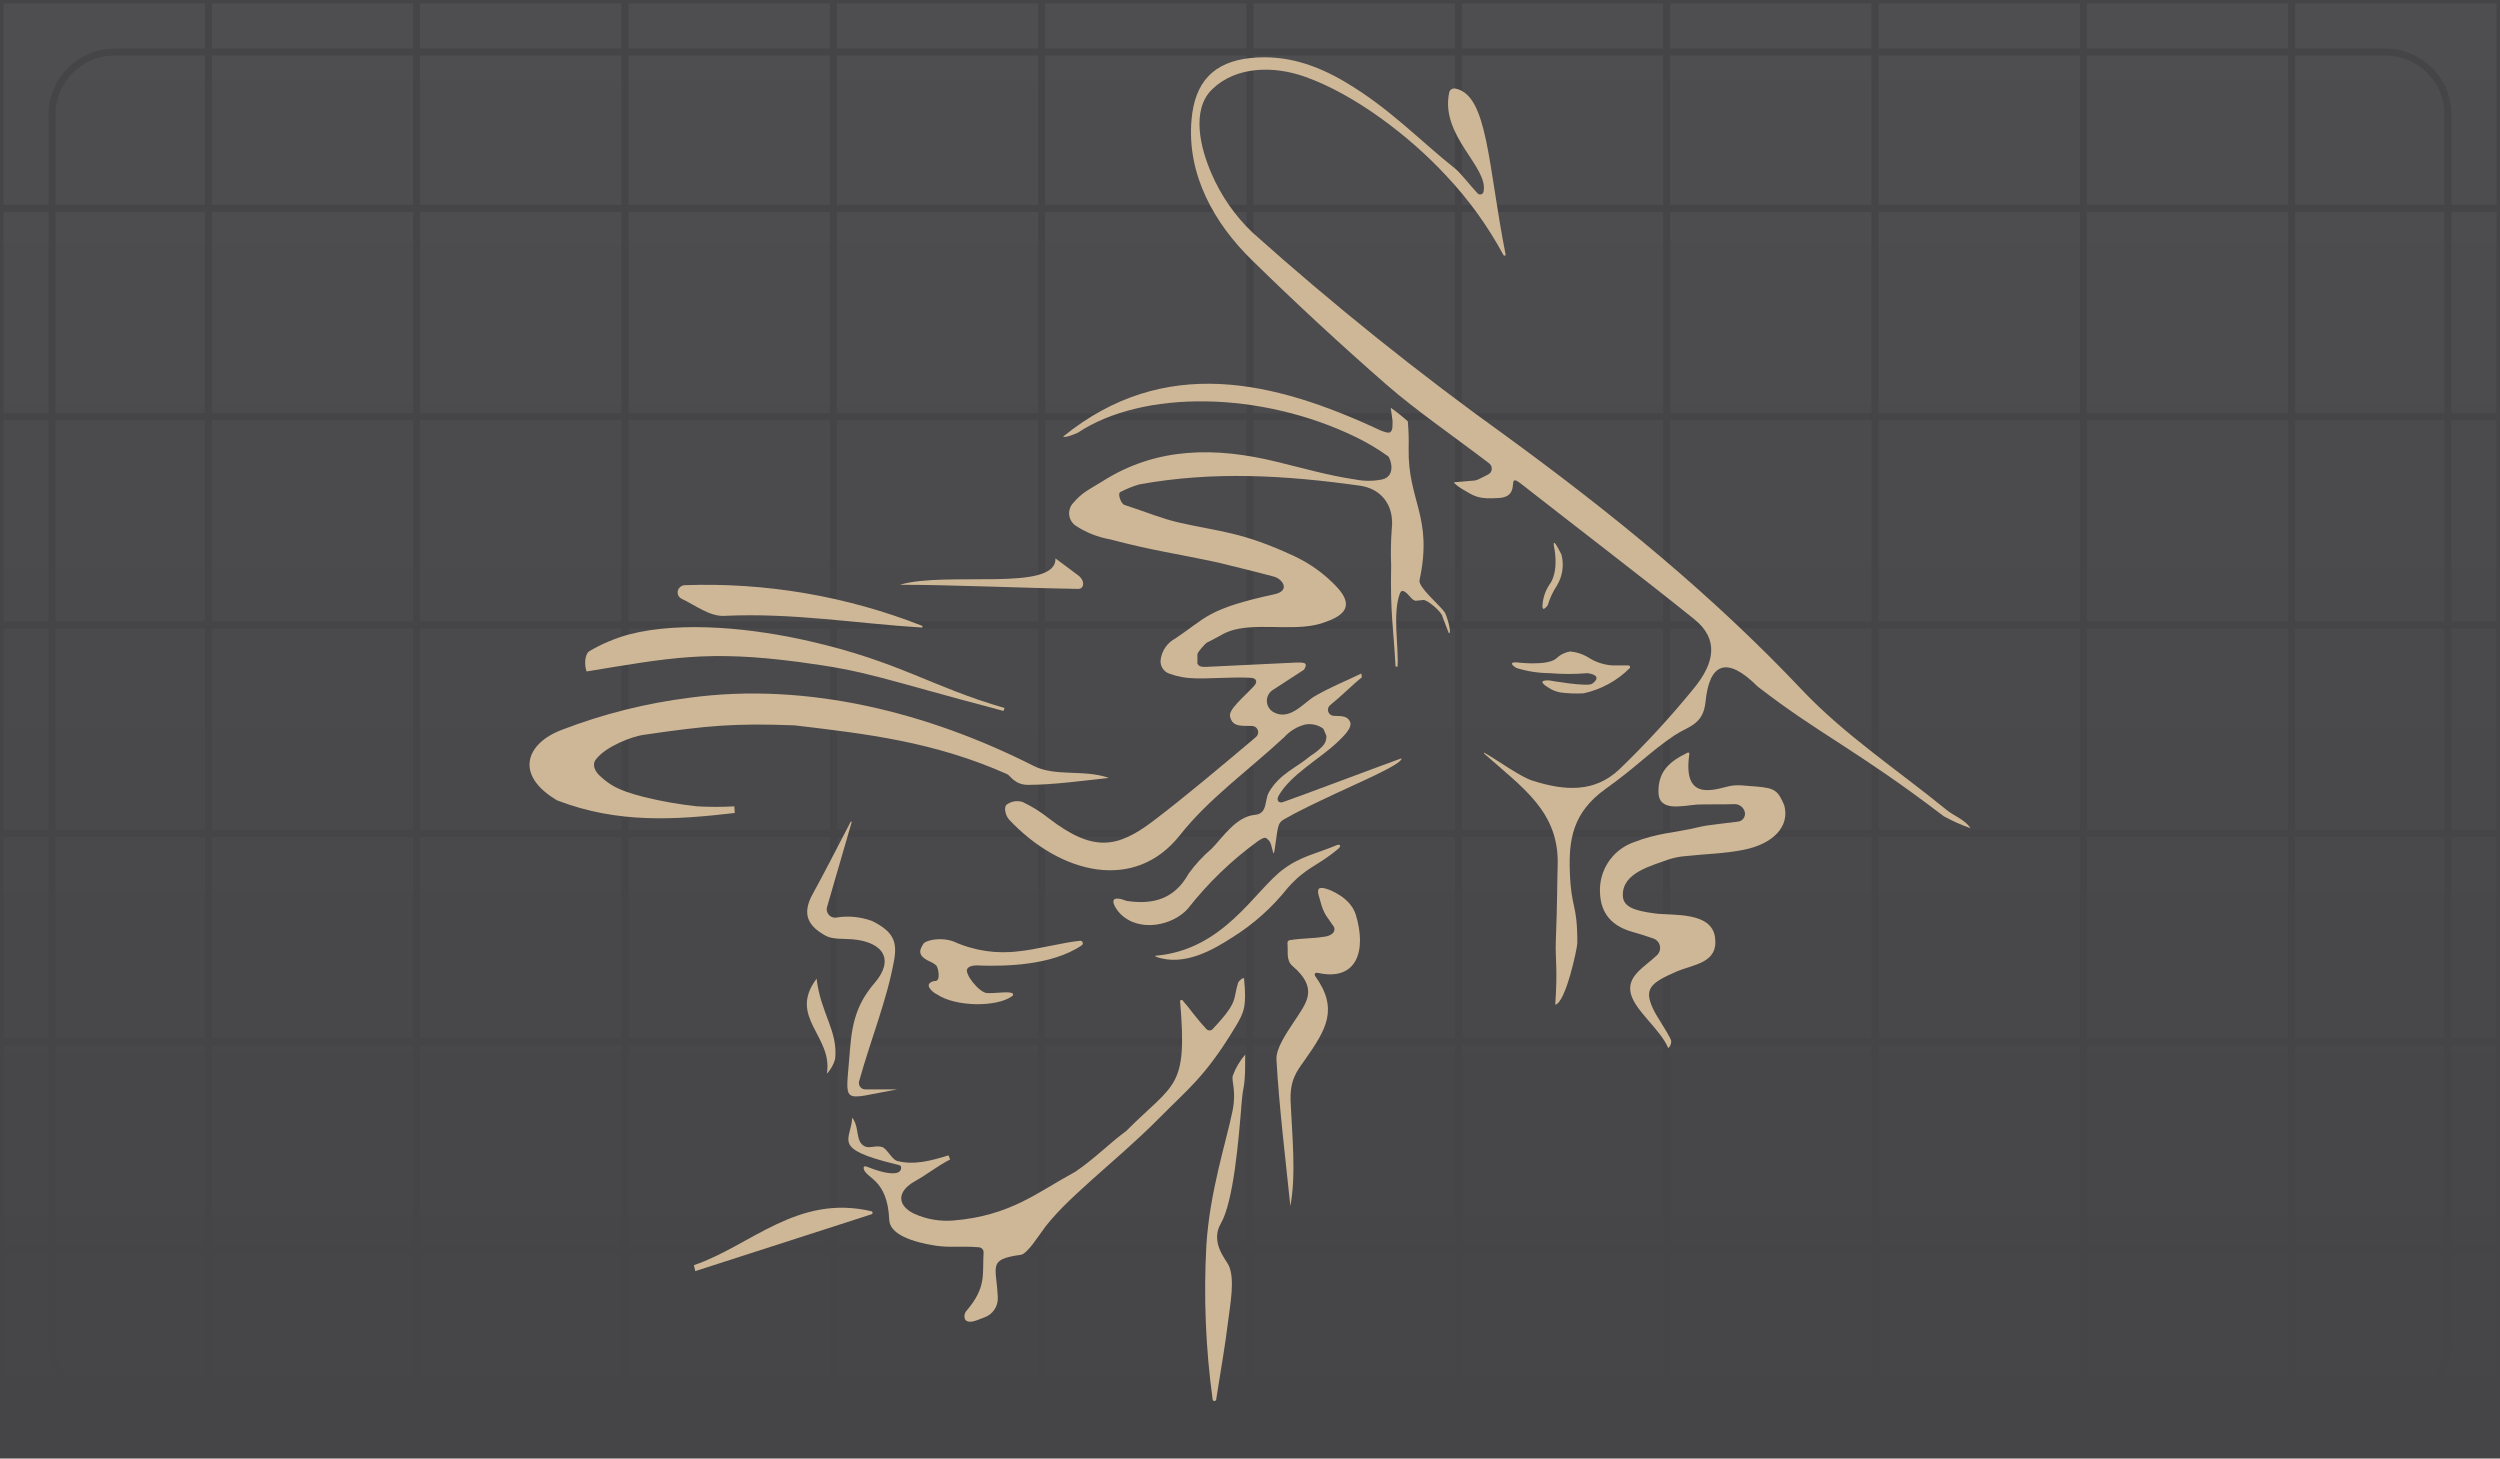
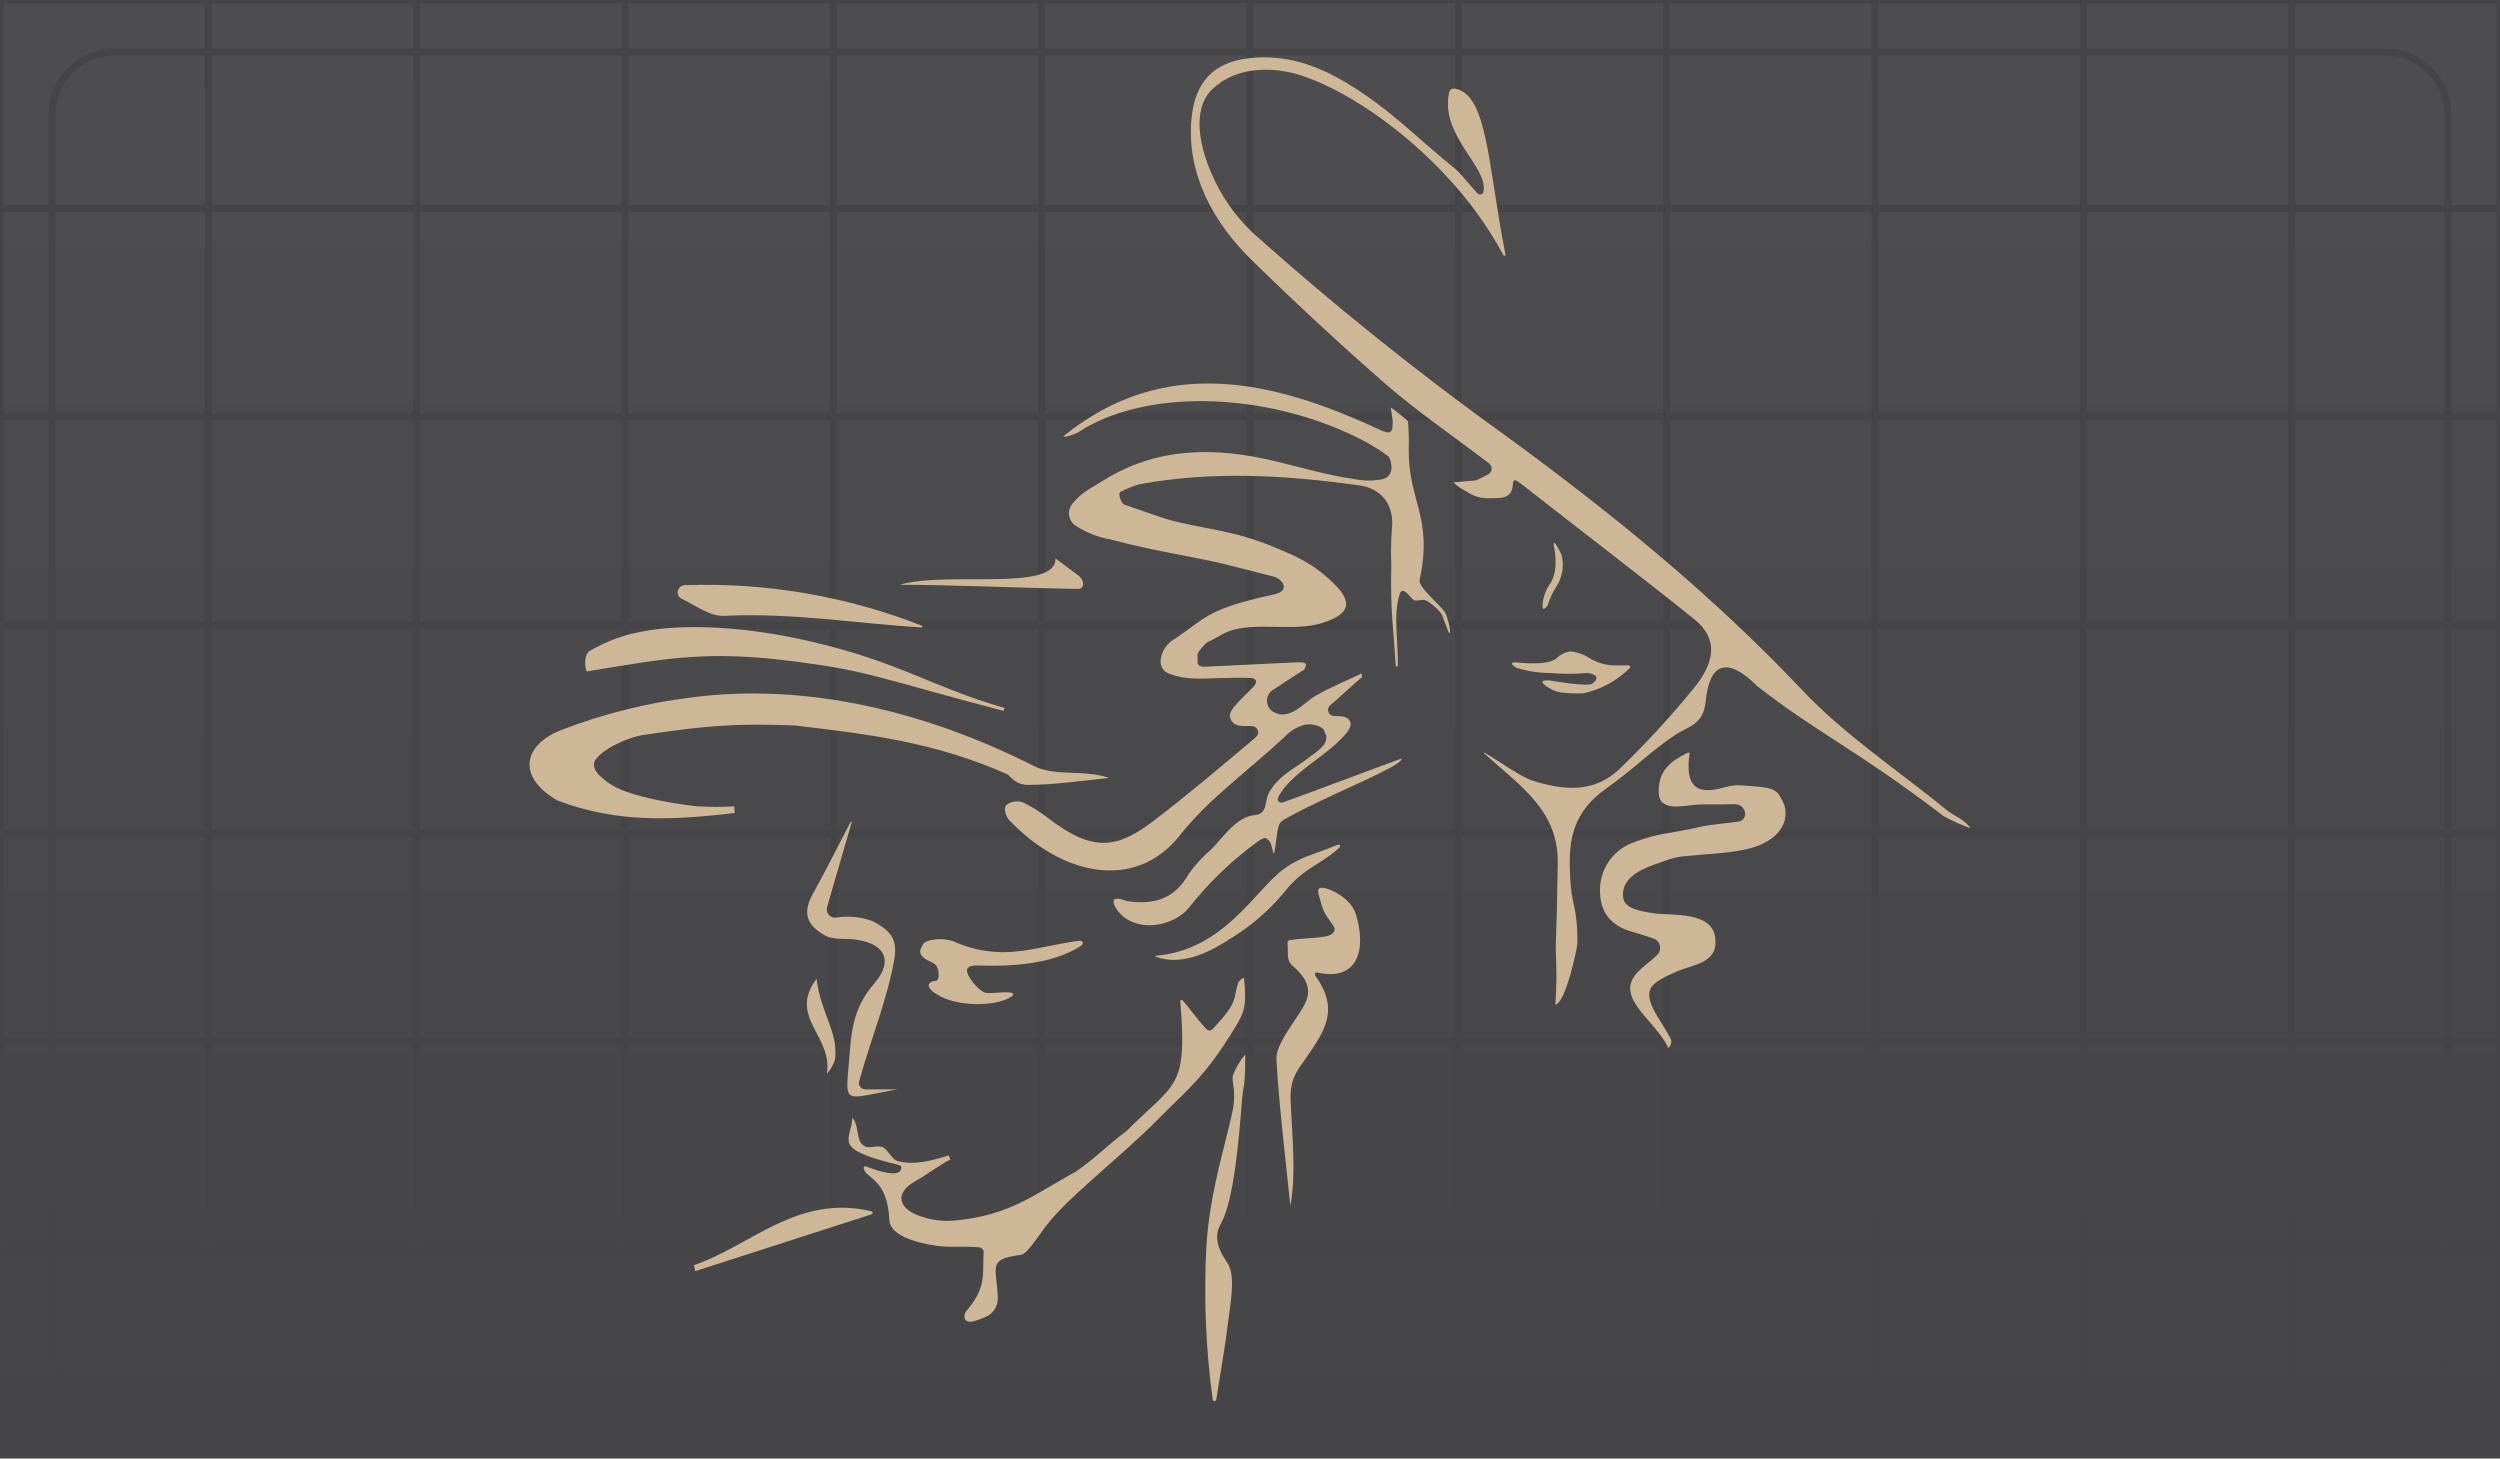
<svg xmlns="http://www.w3.org/2000/svg" viewBox="0 0 720 420">
  <defs>
-     <linearGradient id="b" x1="360" y1="420" x2="360" gradientUnits="userSpaceOnUse">
+     <linearGradient id="b" x1="360" y1="420" x2="360" y2="0" gradientTransform="matrix(1, 0, 0, 1, 0, 0)" gradientUnits="userSpaceOnUse">
      <stop offset="0" stop-color="#454447" />
      <stop offset="1" stop-color="#4e4d50" />
    </linearGradient>
    <clipPath id="a">
      <path fill="none" d="M0 0h720v420H0z" />
    </clipPath>
  </defs>
  <g clip-path="url(#a)">
    <path fill="url(#b)" d="M0 0h720v420H0z" />
-     <path fill="none" stroke="#454447" stroke-miterlimit="10" stroke-width="2" d="M0 0h60v60H0zm60 0h60v60H60zm60 0h60v60h-60zm60 0h60v60h-60zm60 0h60v60h-60zm60 0h60v60h-60zm60 0h60v60h-60zm60 0h60v60h-60zm60 0h60v60h-60zm60 0h60v60h-60zm60 0h60v60h-60zm60 0h60v60h-60zM0 60h60v60H0zm60 0h60v60H60zm60 0h60v60h-60zm60 0h60v60h-60zm60 0h60v60h-60zm60 0h60v60h-60zm60 0h60v60h-60zm60 0h60v60h-60zm60 0h60v60h-60zm60 0h60v60h-60zm60 0h60v60h-60zm60 0h60v60h-60zM0 120h60v60H0zm60 0h60v60H60zm60 0h60v60h-60zm60 0h60v60h-60zm60 0h60v60h-60zm60 0h60v60h-60zm60 0h60v60h-60zm60 0h60v60h-60zm60 0h60v60h-60zm60 0h60v60h-60zm60 0h60v60h-60zm60 0h60v60h-60zM0 180h60v60H0zm60 0h60v60H60zm60 0h60v60h-60zm60 0h60v60h-60zm60 0h60v60h-60zm60 0h60v60h-60zm60 0h60v60h-60zm60 0h60v60h-60zm60 0h60v60h-60zm60 0h60v60h-60zm60 0h60v60h-60zm60 0h60v60h-60zM0 240h60v60H0zm60 0h60v60H60zm60 0h60v60h-60zm60 0h60v60h-60zm60 0h60v60h-60zm60 0h60v60h-60zm60 0h60v60h-60zm60 0h60v60h-60zm60 0h60v60h-60zm60 0h60v60h-60zm60 0h60v60h-60zm60 0h60v60h-60zM0 300h60v60H0zm60 0h60v60H60zm60 0h60v60h-60zm60 0h60v60h-60zm60 0h60v60h-60zm60 0h60v60h-60zm60 0h60v60h-60zm60 0h60v60h-60zm60 0h60v60h-60zm60 0h60v60h-60zm60 0h60v60h-60zm60 0h60v60h-60zM0 360h60v60H0zm60 0h60v60H60zm60 0h60v60h-60zm60 0h60v60h-60zm60 0h60v60h-60zm60 0h60v60h-60zm60 0h60v60h-60zm60 0h60v60h-60zm60 0h60v60h-60zm60 0h60v60h-60zm60 0h60v60h-60zm60 0h60v60h-60z" />
-     <rect x="15" y="15" width="690" height="390" rx="18" fill="none" stroke="#454447" stroke-miterlimit="10" stroke-width="2" />
+     <path d="M0 0h60v60H0zm60 0h60v60H60zm60 0h60v60h-60zm60 0h60v60h-60zm60 0h60v60h-60zm60 0h60v60h-60zm60 0h60v60h-60zm60 0h60v60h-60zm60 0h60v60h-60zm60 0h60v60h-60zm60 0h60v60h-60zm60 0h60v60h-60zM0 60h60v60H0zm60 0h60v60H60zm60 0h60v60h-60zm60 0h60v60h-60zm60 0h60v60h-60zm60 0h60v60h-60zm60 0h60v60h-60zm60 0h60v60h-60zm60 0h60v60h-60zm60 0h60v60h-60zm60 0h60v60h-60zm60 0h60v60h-60zM0 120h60v60H0zm60 0h60v60H60zm60 0h60v60h-60zm60 0h60v60h-60zm60 0h60v60h-60zm60 0h60v60h-60zm60 0h60v60h-60zm60 0h60v60h-60zm60 0h60v60h-60zm60 0h60v60h-60zm60 0h60v60h-60zm60 0h60v60h-60zM0 180h60v60H0zm60 0h60v60H60zm60 0h60v60h-60zm60 0h60v60h-60zm60 0h60v60h-60zm60 0h60v60h-60zm60 0h60v60h-60zm60 0h60v60h-60zm60 0h60v60h-60zm60 0h60v60h-60zm60 0h60v60h-60zm60 0h60v60h-60zM0 240h60v60H0zm60 0h60v60H60zm60 0h60v60h-60zm60 0h60v60h-60zm60 0h60v60h-60zm60 0h60v60h-60zm60 0h60v60h-60zm60 0h60v60h-60zm60 0h60v60h-60zm60 0h60v60h-60zm60 0h60v60h-60zm60 0h60v60h-60zM0 300h60v60H0zm60 0h60v60H60zm60 0h60v60h-60zm60 0h60v60h-60zm60 0h60v60h-60zm60 0h60v60h-60zm60 0h60v60h-60zm60 0h60v60h-60zm60 0h60v60h-60zm60 0h60v60h-60zm60 0h60v60h-60zm60 0h60v60h-60zM0 360h60v60H0zm60 0h60v60H60zm60 0h60v60h-60zm60 0h60v60h-60zm60 0h60v60h-60zm60 0h60v60h-60zm60 0h60v60h-60zm60 0h60v60h-60zm60 0h60v60h-60zm60 0h60v60h-60zm60 0h60v60h-60zm60 0h60v60h-60z" fill="none" stroke="#454447" stroke-miterlimit="10" stroke-width="2" />
+     <rect x="15" y="15" width="690" height="390" rx="18" ry="18" fill="none" stroke="#454447" stroke-miterlimit="10" stroke-width="2" />
  </g>
-   <path d="M392.22 195.07c-2.55 2-6 5.5-9.13 8a1.74 1.74 0 0 0 1 3.09c2 .1 3.91-.12 4.72 1.69s-2.19 4.52-3.9 6.14c-4.69 4.42-13.26 9.17-16.66 15.17-.8 1.41.13 2.23 1.23 1.85 4.41-1.51 29.32-10.91 34.12-12.6.66 1.59-14.47 7.94-19.15 10.23-6 2.83-10.43 4.9-14.73 7.37-2 1.19-1.65 2.68-2.65 8.86-.44 2.69-.56-1.6-1.54-2.69s-1.17-1.28-3.16 0a101.17 101.17 0 0 0-20.23 19.47c-4.23 4.86-14.05 7.09-19.57 1.44-1.44-1.46-4.27-6 1.89-3.63 7.61 1.16 13.79-.52 17.84-7.82a40.73 40.73 0 0 1 6.63-7.19c3.23-3.25 7-9.28 12.52-9.78 3.67-.32 2.69-4.24 4-6.51 3.05-5.31 7.88-7 12-10.49a18 18 0 0 0 3.35-2.67 3.82 3.82 0 0 0 1.2-2.71 1.09 1.09 0 0 0 0-.36l-.74-1.77a1.05 1.05 0 0 0-.2-.34 6.8 6.8 0 0 0-5.12-1.17 12 12 0 0 0-6 3.58c-10.78 10-21.7 17.66-30.11 28.28-13 16.5-34.4 11.29-49.19-4.44-1-1.08-1.61-3.37-.82-4.26a5.13 5.13 0 0 1 4.69-.84 39.17 39.17 0 0 1 7.61 4.76c12.83 9.81 19.71 8.52 30.11.64 9.11-6.91 20.49-16.51 29.48-24.1a1.81 1.81 0 0 0-1.06-3.2c-2.71-.12-5.68.52-6.4-2.71-.47-2 3.67-5.34 6.9-8.78 1.12-1.2.74-2.27-.9-2.37-5.54-.3-12.41.34-16.38.14a21.9 21.9 0 0 1-7-1.3 3.76 3.76 0 0 1-2.61-4 8.06 8.06 0 0 1 4.24-6.17c9-6 9.11-8.52 28.56-12.74 4.62-1 2.37-4.36-.12-5.06s-13-3.31-15.84-4c-12.46-2.69-19.1-3.49-31.41-6.75a26.32 26.32 0 0 1-10-4 4.33 4.33 0 0 1-1-6l.2-.25c2.83-3.42 5.08-4.22 8.66-6.49 15.61-9.93 32.65-9.87 50-5.63 7.55 1.83 15.06 4 22.7 5.12a19.85 19.85 0 0 0 7.83 0c4.13-1 2.37-6 1.75-6.63a63.75 63.75 0 0 0-9.16-5.48c-27.57-13.46-61.59-13.76-80.28-1.33-.6.27-3.51 1.53-4.22 1.11 29.19-23.71 60.8-16.07 91.25-1.87.6.28 2.43 1 2.95.6.86-.7.6-1.8.7-3.13l-.54-3.92a50 50 0 0 1 4.92 3.92 66.89 66.89 0 0 1 .24 7.75c-.3 15.23 7.1 19.65 3.13 38-.44 2 5.9 7.22 7.26 9.25.59.86 2.17 6.28 1.17 6l-1.81-4.7c0-1.26-4.51-5.14-5.62-4.84l-2.15.22a2.62 2.62 0 0 1-1.16-.72c-1.14-1.25-2.67-3.16-3.33-1.41-2.19 5.73-.32 15.59-.68 21.08h-.59c-.6-11.52-1.54-15-1.26-29.15a92.23 92.23 0 0 1 .16-10.25c.92-7.67-3.61-11.93-9.13-12.7-21.44-3-42.15-4.26-63.53-.38a29.68 29.68 0 0 0-5.5 2.21c-.88.46.22 3.4 1.17 3.7 6.16 2 10.88 4 15.81 5.1 11.77 2.69 17.93 2.59 33.08 9.64a40.09 40.09 0 0 1 12.54 9.16c5.08 5.67 1.25 8.22-4.15 10.05-7.06 2.47-16.82.34-24.19 1.69-4.25.78-5.09 2-9.29 4-.48.25-2.87 2.9-2.77 3.44v2.57c.44 1.19 2 1 2.49 1l25.25-1.21c3.37-.16 4.11 0 3 2l-9.23 6a3.71 3.71 0 0 0-.79 5.19 3.56 3.56 0 0 0 1.09 1c4.74 2.76 8.83-2.71 12-4.54 4.7-2.73 8.93-4.34 13.39-6.53Z" fill="#ceb796" />
-   <path d="M427.4 217a.14.14 0 0 1 0-.17.12.12 0 0 1 .17 0c3.8 2.15 10.3 6.91 13.79 8 9.22 2.94 17.93 3.58 25.19-3.43a264 264 0 0 0 21.36-23.25c5.88-7.23 7.22-14.06 0-19.85-14.83-11.93-34.76-27.14-49.74-38.89-4.79-3.78.34 3.48-6.32 4-6.14.44-7.19-.44-10.88-2.65-.42-.26-2.59-1.69-2.13-1.87l5.9-.5a4.31 4.31 0 0 0 1.39-.51l2.47-1.24a1.88 1.88 0 0 0 .82-2.54 1.79 1.79 0 0 0-.52-.64c-9.92-7.59-21-15.18-29.51-22.6a924.58 924.58 0 0 1-38.61-35.72c-11.14-10.79-19-24.89-17.62-40.66.92-10.75 6.26-16.69 17.12-17.78 9.91-1 18.66 1.91 27.09 6.89 12.87 7.6 21.28 16.68 31.86 25.09 1.36 1.09 4 4.52 6.36 7.06a1 1 0 0 0 1.39 0 1 1 0 0 0 .27-.5c1.57-7.13-12.58-16.07-9.87-28.64a1.47 1.47 0 0 1 1.81-1.07h.08c9.25 2 9.25 22.1 14.35 47.81a.33.33 0 0 1-.61.15 107.68 107.68 0 0 0-16.61-23c-10.4-11.22-26.13-23.27-40.52-28.37-9-3.24-19.93-3.08-26.79 3.61-6.19 6-3.27 17.22-.18 24.25a51.53 51.53 0 0 0 11.82 17 877 877 0 0 0 73.36 58.84c30.26 22.1 59.07 45.54 84.9 72.89 12.3 13 27.64 23.14 41.63 34.55 2 1.69 5.27 2.73 6.88 5.26a49.72 49.72 0 0 1-7.71-3.45c-25.27-19.27-35.72-23.51-53.59-37.35-8.93-8.94-13.91-6.71-15 4.36-.66 6.73-5 7.07-8.89 9.66-7.25 4.87-11.06 9.17-19.83 15.41-9.6 6.83-10.72 14.75-10.36 24.11.4 10.85 2.15 8.54 2.15 20.35 0 1.35-3.33 17.2-6.36 17.74.72-10.38 0-13.12.16-18.08.48-12.84.34-15.29.54-22 .49-15.51-10.09-22.36-21.21-32.27Zm-79.9 79.42a1.24 1.24 0 0 0 1.76-.05l.11-.13c7.52-8 5.64-8.39 7.24-13.3.44-.62 1.17-1.36 1.67-1.2.76 8 .12 9.7-2.53 14.06-8.69 14.41-13.59 17.76-22.08 26.4-12.32 12.41-27.54 23.48-33.78 32.73-.36.34-4 6.22-5.88 6.46-9.75 1.31-7 3.24-6.64 12.36a5.79 5.79 0 0 1-3.82 5.64c-2.2.79-4.33 2-5.55.71a2.33 2.33 0 0 1 .32-2.55c5.86-6.85 4.57-10.51 4.95-16.78a1.45 1.45 0 0 0-1.28-1.55c-5.22-.44-8.17.19-12.59-.48-6.46-1-13.14-3.17-13.3-7.43-.5-11.93-6.77-11.81-7.37-14.79-.1-.5.26-.76.74-.58 7.17 2.87 10.46 2.39 10 0 0-.38-1.43-.62-1.43-.62-18.82-4.58-12.9-6.83-12.6-13.46 2.23 3 .8 6.75 3.53 8.25 1.37.77 3.25-.34 5.08.23 1.37.42 2.81 3.59 4.32 4 4.87 1.35 10.25-.18 14.79-1.6l.48 1.18c-3.51 1.79-6.7 4.36-10.14 6.27-5 2.79-5.4 6.77-.32 9.32a23 23 0 0 0 11.36 2c16.5-1.39 24-8 35.17-14.06 5.48-3.7 9.59-8 14.63-11.72 14.05-14.06 17.68-12.05 15.53-37.32a.41.41 0 0 1 .37-.44.39.39 0 0 1 .32.12c2.32 2.59 3.59 4.76 6.94 8.33Z" fill="#ceb796" />
-   <path d="M480.45 301.85c-2.21-5.31-9.27-10.51-10.7-15.41-1.52-5.28 3.82-7.84 7.49-11.37a2.87 2.87 0 0 0 .07-4.06 2.8 2.8 0 0 0-1.07-.7c-2-.71-4.5-1.49-5.76-1.83-6-1.59-9.48-5.16-9.68-11.39a14.59 14.59 0 0 1 9.2-14.33c8-3.09 11.3-2.65 19.74-4.66 2.17-.52 7.39-1 10.88-1.48a2.26 2.26 0 0 0 1.92-2.54 2.38 2.38 0 0 0-.05-.26 3 3 0 0 0-3-2.23c-3.49.14-7.53 0-10.62.12-4.53.33-11.24 2.25-11.24-3.73s3.23-8.66 8.39-11.21a.35.35 0 0 1 .52.34c-2.2 14.8 8.43 9.72 12.25 9.16a16.36 16.36 0 0 1 3.83 0c1.2.14 1.81.12 3.09.24 5.46.46 6.34 1.11 8.17 5.46 1.61 6-3.15 11.11-11.82 12.8-5.38 1.07-10.94 1.17-16.42 1.77a21.46 21.46 0 0 0-5.14 1c-4.79 1.81-13.28 3.76-13.12 10.29 0 3.24 3.07 4.44 9.19 5.24 5 .67 16.34-.64 17.36 6.87s-6.14 7.72-11.18 9.91c-7.53 3.27-9.41 5-6.56 10.91 1.16 2.39 4 6.35 5.07 8.8a2.37 2.37 0 0 1-.81 2.29ZM370.8 271.67a.79.79 0 0 1 .61-.9c4.11-.64 6.42-.42 10-1 .42 0 3.57-.58 2.79-2.79l-2.33-3.35a13.59 13.59 0 0 1-1.3-3l-.62-2.17c-.91-2.71 0-3 1.68-2.59s7.41 2.79 8.85 7.6c3.15 10.4.28 19.18-10.9 16.73-1.1-.24-1 .62-.86.82 6.89 9.59 3.27 15.43-3 24.35-2.33 3.3-4.37 5.73-4 12.34.38 8.92 1.62 20.69-.1 29.63-1.37-13.38-3.25-28.69-4-42.19-.18-3.29 3.05-7.83 5.06-10.91 3.41-5.28 7.35-9.4-.48-16.07-1.8-1.6-1.2-3.75-1.4-6.5Zm-12.22 36.81c-.24 5.84-.5 3.35-1 9.22-.81 10.2-2.29 28.33-6 34.71-3.08 5.25 1.44 10.37 2.2 11.86 2 3.85.51 11.43-.1 16.37-.92 7.53-1.72 11.53-3.43 22.48a.52.52 0 0 1-1 0 233 233 0 0 1-1.81-44.56c1-15.55 5.7-29.61 7.53-38.63 1.22-6-.46-8.68.1-10.21a19.49 19.49 0 0 1 3.55-6Zm26.9-64.09c-6.17 5.24-9 5.06-14.56 11.25A62.6 62.6 0 0 1 354.87 270c-5.38 3.45-13.87 8.51-22 5.52a.14.14 0 1 1 0-.28c19.59-1.67 28.42-18.71 36.69-24.87 5.14-3.84 9.61-4.5 15.49-7 .87-.25 1.35.14.43 1.02Zm-173.86-10.25c-17.3 2-33.56 3.1-51.12-3.61-12.36-7.21-9.21-16.42 1.4-20.37a156.54 156.54 0 0 1 36.75-9.22c33.8-4.58 68.71 4.28 99 19.62 6.35 3.22 14.42.93 21.72 3.48-7.12.76-16.06 2-23.3 2-3.85 0-5.14-2.71-6-3.08-21.18-9.42-40.71-11.61-61.22-14.06-17.28-.64-24.87 0-43.85 2.79-2.89.45-10.4 3.16-13.37 7-1.23 1.58-.26 3.51 1.22 4.84 2.69 2.41 4.76 4 12.61 6a114.43 114.43 0 0 0 15.37 2.7 94.77 94.77 0 0 0 10.66 0Z" fill="#ceb796" />
-   <path d="M289 204.75c-36.34-9.6-38.69-11.41-58.66-14.06-26.48-3.54-37.6-1.21-61.4 2.69-.64-1.69-.66-4.9.84-5.88a47.77 47.77 0 0 1 11.4-4.79c15.52-4 36.13-1.66 51.69 1.89 26.33 6 35.2 13.16 56.44 19.31Zm-41.57 106.66a1.84 1.84 0 0 0 1.3 2.27 1.82 1.82 0 0 0 .46.06h9.26c-16.8 2.95-14.86 5.06-13.67-11.27.66-9.22 2.67-14.18 7.14-19.41 5.66-6.61 2.63-11.75-6.46-12.55-2.23-.2-5.7.1-7.63-1-4.73-2.61-7.18-5.88-3.77-12.05s6.78-12.84 10.94-20.81a.15.15 0 0 1 .22 0 .17.17 0 0 1 .06.14l-7.11 24.49a2.41 2.41 0 0 0 1.74 2.93 2.23 2.23 0 0 0 .89.06 20.1 20.1 0 0 1 10.42 1c6.16 3.08 7.19 6 6.3 11.19-2.06 11.54-6.64 22.54-10.09 34.95Zm-50.18-142.88a170.2 170.2 0 0 1 68.24 11.67.27.27 0 0 1-.12.53c-18.75-1.17-37.15-4.3-56.78-3.36-4.22.2-8.23-3-12.3-4.94a2 2 0 0 1-1.07-2.31 2.18 2.18 0 0 1 2.03-1.59ZM278.6 279c-1 1.28 3.33 6.85 5.64 7s5.78-.53 7.24 0a.5.5 0 0 1 .24.67.53.53 0 0 1-.24.23c-4.39 3.2-16.23 3.13-21.63-.52a5.2 5.2 0 0 1-2-1.65c-1.18-1.53.7-2.21 1.54-2.21 1.59 0 .85-3.88.23-4.48-1.11-1-2.11-1.12-3.22-1.89-2.12-1.48-1.38-2.73-.56-4.22.66-1.18 5.1-2.15 8.85-.76a34.61 34.61 0 0 0 18.91 2.77c4.48-.4 12.85-2.57 17.46-3a.72.72 0 0 1 .48 1.31c-8.77 6-22.68 6-28.94 5.84-.07.01-3.24-.41-4 .91Zm-78.76 85.37c16.28-5.51 29.76-20.57 51.14-15.53a.46.46 0 0 1 0 .88l-50.74 16.36Zm110.71-198.65c2.11 1.63 1.59 3.92 0 3.88-15.45-.23-36.63-1.19-51.4-1.19 13.45-4 45.16 2.23 44.82-7.59" fill="#ceb796" />
-   <path d="M238.13 309.24c1.87-10.81-11.32-16.27-2.95-27.38 1.17 10 6.23 15.07 5.34 23.16a10.15 10.15 0 0 1-2.39 4.22Zm198.53-118.49s8.89 1.17 11.56-1.12a7.35 7.35 0 0 1 4-2 11.79 11.79 0 0 1 5 1.58 14.63 14.63 0 0 0 7.14 2.43h4s1.56-.2 1 .79a27 27 0 0 1-13.3 7.25 36.27 36.27 0 0 1-6.59-.24 9.8 9.8 0 0 1-2.57-.84c-1.66-.93-4.69-2.78-.74-2.64 0 0 11.36 2 12.44.91 0 0 3.46-2.27-1.38-3a66.36 66.36 0 0 1-10.92 0 32.75 32.75 0 0 1-9.53-1.48s-2.94-1.66-.11-1.64Zm10.86-33.49s1.56 6.39-.91 10.57a12.13 12.13 0 0 0-2.37 6.47s-.26 2.37 1.51 0a21.25 21.25 0 0 1 2.59-5.57 11.55 11.55 0 0 0 1.38-8.94s-2.65-5.62-2.2-2.53Z" fill="#ceb796" />
+   <g fill="#ceb796">
+     <path d="M392.22 195.07c-2.55 2.01-6.02 5.5-9.13 8.04a1.75 1.75 0 0 0 1.05 3.09c2.01.1 3.91-.12 4.72 1.69s-2.19 4.52-3.89 6.15c-4.7 4.42-13.27 9.16-16.66 15.17-.8 1.41.12 2.23 1.22 1.85 4.42-1.51 29.32-10.91 34.12-12.6.66 1.59-14.47 7.94-19.15 10.23-6.02 2.83-10.44 4.9-14.73 7.37-2.01 1.19-1.65 2.67-2.65 8.86-.44 2.69-.56-1.61-1.55-2.69s-1.16-1.29-3.15 0a100.64 100.64 0 0 0-20.23 19.47c-4.23 4.86-14.05 7.09-19.57 1.45-1.45-1.47-4.28-6.03 1.89-3.64 7.61 1.17 13.79-.52 17.84-7.82a40.33 40.33 0 0 1 6.62-7.19c3.23-3.25 7.02-9.28 12.52-9.78 3.67-.32 2.69-4.24 4.01-6.51 3.05-5.3 7.89-7.05 12.04-10.49a17.78 17.78 0 0 0 3.25-2.67 3.82 3.82 0 0 0 1.2-3.07l-.74-1.77a1.17 1.17 0 0 0-.2-.34 6.8 6.8 0 0 0-5.12-1.17 11.99 11.99 0 0 0-6.02 3.58c-10.78 10.04-21.7 17.66-30.11 28.29-13.05 16.49-34.4 11.29-49.19-4.44-1-1.08-1.61-3.38-.82-4.26a5.12 5.12 0 0 1 4.7-.84 39.47 39.47 0 0 1 7.61 4.76c12.83 9.8 19.71 8.52 30.11.64 9.11-6.91 20.49-16.51 29.48-24.11a1.8 1.8 0 0 0-1.06-3.2c-2.71-.12-5.68.52-6.4-2.71-.46-2.01 3.67-5.34 6.9-8.78 1.12-1.21.74-2.27-.9-2.37-5.54-.3-12.4.34-16.38.14a21.63 21.63 0 0 1-6.98-1.31 3.74 3.74 0 0 1-2.61-4.02 8.03 8.03 0 0 1 4.23-6.17c8.97-6.03 9.11-8.52 28.56-12.74 4.62-1 2.37-4.36-.12-5.06-2.49-.7-12.99-3.31-15.84-4.02-12.46-2.69-19.11-3.5-31.41-6.75-3.59-.63-7-2-10.04-4.02a4.32 4.32 0 0 1-.96-6.03l.2-.26c2.83-3.42 5.08-4.22 8.65-6.49 15.62-9.92 32.66-9.86 50.04-5.63 7.55 1.83 15.05 4.02 22.7 5.12 2.58.51 5.24.51 7.83 0 4.13-.96 2.37-6.03 1.75-6.63a62.75 62.75 0 0 0-9.15-5.48c-27.58-13.46-61.6-13.76-80.28-1.33-.6.26-3.51 1.53-4.21 1.1 29.18-23.71 60.8-16.07 91.24-1.87.6.28 2.43 1.04 2.95.6.86-.7.6-1.81.7-3.13l-.54-3.92a50.03 50.03 0 0 1 4.92 3.92c.24 2.58.32 5.17.24 7.75-.3 15.23 7.11 19.65 3.13 38.01-.44 2.01 5.9 7.21 7.27 9.24.58.86 2.17 6.29 1.16 6.03l-1.81-4.7c0-1.27-4.52-5.14-5.62-4.84l-2.15.22a2.56 2.56 0 0 1-1.16-.72c-1.14-1.25-2.67-3.15-3.33-1.41-2.19 5.73-.32 15.59-.68 21.07h-.58c-.6-11.51-1.55-15.03-1.26-29.15-.14-3.42-.08-6.84.16-10.25.92-7.67-3.61-11.93-9.13-12.7-21.44-2.99-42.15-4.26-63.52-.38-1.9.55-3.74 1.29-5.5 2.21-.88.46.22 3.4 1.16 3.7 6.16 2.01 10.88 4.02 15.82 5.1 11.76 2.69 17.92 2.59 33.08 9.64 4.74 2.2 9 5.32 12.54 9.16 5.08 5.67 1.24 8.22-4.15 10.04-7.06 2.47-16.82.34-24.19 1.69-4.26.78-5.1 2.01-9.29 4.02-.48.24-2.87 2.89-2.77 3.44v2.57c.44 1.19 2.01 1 2.49.98l25.25-1.21c3.37-.16 4.11 0 2.99 2.01l-9.23 6.03a3.72 3.72 0 0 0 .3 6.19c4.74 2.75 8.83-2.71 12.04-4.54 4.7-2.73 8.93-4.34 13.39-6.53l.12 1.08Z" />
+     <path d="M427.4 216.97a.12.12 0 0 1-.03-.17.12.12 0 0 1 .17-.03c3.79 2.15 10.3 6.91 13.79 8.04 9.21 2.93 17.92 3.58 25.19-3.44a266.82 266.82 0 0 0 21.36-23.24c5.88-7.23 7.23-14.06 0-19.85-14.83-11.93-34.76-27.14-49.74-38.89-4.8-3.78.34 3.48-6.32 4.02-6.14.44-7.19-.44-10.88-2.65-.42-.26-2.59-1.69-2.13-1.87l5.9-.5c.49-.08.96-.25 1.38-.5l2.47-1.25a1.88 1.88 0 0 0 .3-3.17c-9.92-7.59-20.99-15.19-29.5-22.6a931.7 931.7 0 0 1-38.62-35.72c-11.14-10.79-18.99-24.89-17.62-40.66.92-10.75 6.26-16.69 17.12-17.78 9.92-.98 18.67 1.91 27.1 6.89 12.87 7.59 21.28 16.67 31.85 25.09 1.36 1.08 4.01 4.52 6.36 7.05.38.39 1 .4 1.39.02.14-.14.23-.31.28-.5 1.57-7.13-12.58-16.07-9.87-28.65a1.5 1.5 0 0 1 1.81-1.07l.08.02c9.25 2.01 9.25 22.1 14.35 47.81 0 .32-.44.42-.6.14a107.07 107.07 0 0 0-16.62-22.96c-10.38-11.27-26.09-23.32-40.48-28.43-8.99-3.23-19.93-3.07-26.79 3.62-6.18 6.03-3.27 17.22-.18 24.25a51.53 51.53 0 0 0 11.82 17 874.93 874.93 0 0 0 73.36 58.84c30.27 22.1 59.07 45.54 84.9 72.89 12.3 13.02 27.64 23.14 41.63 34.55 2.01 1.69 5.28 2.73 6.88 5.26a49.76 49.76 0 0 1-7.71-3.46c-25.27-19.27-35.73-23.51-53.59-37.35-8.93-8.94-13.91-6.71-14.99 4.36-.66 6.73-5.02 7.07-8.89 9.66-7.25 4.86-11.06 9.16-19.83 15.41-9.59 6.83-10.72 14.75-10.36 24.11.4 10.85 2.15 8.54 2.15 20.35 0 1.35-3.33 17.2-6.36 17.74.72-10.39 0-13.12.16-18.08.48-12.84.34-15.29.54-22 .48-15.51-10.1-22.36-21.21-32.3Zm-79.9 79.45c.5.47 1.29.45 1.76-.05l.11-.13c7.53-8.04 5.64-8.4 7.25-13.3.44-.62 1.16-1.37 1.67-1.21.76 8.04.12 9.7-2.53 14.06-8.69 14.4-13.59 17.76-22.08 26.4-12.32 12.42-27.54 23.49-33.78 32.73-.36.34-4.01 6.23-5.88 6.47-9.75 1.31-7.02 3.23-6.64 12.36a5.82 5.82 0 0 1-3.81 5.65c-2.21.78-4.34 2.01-5.56.7a2.35 2.35 0 0 1 .32-2.55c5.86-6.85 4.58-10.51 4.96-16.78a1.45 1.45 0 0 0-1.28-1.55c-5.22-.44-8.17.18-12.58-.48-6.46-.98-13.15-3.17-13.31-7.43-.5-11.93-6.76-11.81-7.37-14.79-.1-.5.26-.76.74-.58 7.17 2.87 10.46 2.39 10.04 0 0-.38-1.43-.62-1.43-.62-18.83-4.58-12.91-6.83-12.6-13.46 2.23 2.99.8 6.75 3.53 8.26 1.36.76 3.25-.34 5.08.22 1.36.42 2.81 3.6 4.32 4.02 4.88 1.35 10.26-.18 14.79-1.61l.48 1.19c-3.51 1.79-6.7 4.36-10.14 6.27-5.02 2.79-5.4 6.77-.32 9.32a23.12 23.12 0 0 0 11.36 2.01c16.5-1.39 23.96-8.04 35.16-14.06 5.48-3.7 9.59-8.04 14.63-11.71 14.05-14.06 17.68-12.05 15.53-37.33a.4.4 0 0 1 .36-.44c.12-.01.23.03.32.11 2.29 2.57 3.55 4.74 6.9 8.32Z" />
+     <path d="M480.45 301.85c-2.21-5.3-9.27-10.51-10.7-15.41-1.53-5.28 3.81-7.84 7.49-11.37a2.87 2.87 0 0 0-1-4.76c-2.01-.7-4.5-1.49-5.76-1.83-6.02-1.59-9.47-5.16-9.67-11.39a14.55 14.55 0 0 1 9.23-14.32c8.03-3.09 11.3-2.65 19.75-4.66 2.17-.52 7.39-1.02 10.88-1.49a2.25 2.25 0 0 0 1.87-2.79 2.97 2.97 0 0 0-2.99-2.23c-3.49.14-7.53 0-10.62.12-4.54.32-11.24 2.25-11.24-3.74s3.23-8.66 8.39-11.21c.18-.09.4-.02.48.16a.4.4 0 0 1 .04.18c-2.21 14.81 8.43 9.72 12.24 9.16 1.27-.15 2.56-.15 3.83 0 1.2.14 1.81.12 3.09.24 5.46.46 6.34 1.1 8.17 5.46 1.61 6.03-3.15 11.11-11.82 12.8-5.38 1.06-10.94 1.17-16.42 1.77-1.75.12-3.47.46-5.14 1-4.8 1.81-13.29 3.76-13.13 10.29 0 3.23 3.07 4.44 9.19 5.24 4.98.66 16.34-.64 17.36 6.87s-6.14 7.71-11.18 9.9c-7.53 3.27-9.41 5.04-6.56 10.91 1.16 2.39 4.01 6.35 5.08 8.8.15.86-.18 1.74-.86 2.29ZM370.8 271.67a.78.78 0 0 1 .6-.9c4.11-.64 6.42-.42 10.04-1.04.42 0 3.57-.58 2.79-2.79l-2.33-3.35c-.56-.95-1-1.97-1.3-3.03l-.62-2.17c-.9-2.71 0-2.97 1.69-2.59s7.41 2.79 8.85 7.59c3.15 10.41.28 19.19-10.9 16.73-1.1-.24-1 .62-.86.82 6.88 9.58 3.27 15.43-3.03 24.35-2.33 3.29-4.38 5.73-4.01 12.34.38 8.92 1.63 20.69-.1 29.63-1.36-13.38-3.25-28.69-4.01-42.19-.18-3.29 3.05-7.84 5.06-10.91 3.41-5.28 7.35-9.4-.48-16.07-1.77-1.51-1.14-3.66-1.36-6.41Zm-12.22 36.81c-.24 5.85-.5 3.36-.96 9.22-.8 10.21-2.29 28.33-6.02 34.72-3.07 5.24 1.45 10.37 2.21 11.85 2.01 3.86.5 11.43-.1 16.37-.92 7.53-1.73 11.53-3.43 22.48a.52.52 0 0 1-1.01 0 232.95 232.95 0 0 1-1.81-44.56c1-15.55 5.7-29.61 7.53-38.63 1.22-6.03-.46-8.68.1-10.21a19.62 19.62 0 0 1 3.55-6.03l-.06 4.78Zm26.9-64.09c-6.16 5.24-8.95 5.06-14.55 11.25a62.25 62.25 0 0 1-16.06 14.38c-5.38 3.46-13.87 8.52-21.98 5.52-.08 0-.14-.06-.14-.14s.06-.14.14-.14c19.59-1.67 28.42-18.7 36.69-24.87 5.14-3.84 9.61-4.5 15.49-7.03.84-.24 1.32.14.4 1.02Zm-173.86-10.25c-17.3 2.01-33.56 3.09-51.12-3.62-12.36-7.21-9.21-16.41 1.4-20.37a156.3 156.3 0 0 1 36.75-9.22c33.8-4.58 68.7 4.28 99.01 19.63 6.34 3.21 14.41.92 21.72 3.48-7.13.76-16.06 2.01-23.3 2.01-3.85 0-5.14-2.71-6.02-3.07-21.17-9.42-40.7-11.61-61.22-14.06-17.28-.64-24.87 0-43.86 2.79-2.89.44-10.4 3.15-13.37 6.95-1.22 1.59-.26 3.52 1.22 4.84 2.69 2.41 4.76 4.02 12.6 6.03a116.01 116.01 0 0 0 15.37 2.69c3.55.21 7.11.21 10.66 0l.14 1.93Z" />
+     <path d="M289.01 204.75c-36.35-9.6-38.7-11.41-58.67-14.06-26.47-3.54-37.59-1.21-61.4 2.69-.64-1.69-.66-4.9.84-5.89a47.74 47.74 0 0 1 11.4-4.78c15.51-4.02 36.13-1.67 51.68 1.89 26.33 6.03 35.2 13.16 56.44 19.31l-.3.84Zm-41.58 106.66a1.85 1.85 0 0 0 1.77 2.33h9.25c-16.8 2.95-14.85 5.06-13.67-11.27.66-9.22 2.67-14.18 7.15-19.41 5.66-6.61 2.63-11.75-6.46-12.56-2.23-.2-5.7.1-7.63-.96-4.74-2.61-7.19-5.89-3.77-12.05s6.78-12.84 10.94-20.81c.06-.07.16-.07.23-.02.04.03.06.08.05.14l-7.11 24.49a2.42 2.42 0 0 0 2.63 3c3.5-.6 7.09-.26 10.42.98 6.16 3.07 7.19 6.03 6.3 11.19-2.07 11.57-6.64 22.54-10.1 34.96Zm-50.18-142.88a170.2 170.2 0 0 1 68.24 11.67c.14.03.23.18.2.32s-.18.23-.32.2c-18.75-1.17-37.15-4.3-56.78-3.36-4.21.2-8.23-2.99-12.3-4.94a2 2 0 0 1-1.06-2.31 2.2 2.2 0 0 1 2.03-1.59Zm81.35 110.46c-.94 1.29 3.33 6.85 5.64 6.99s5.78-.52 7.25 0a.5.5 0 0 1 0 .9c-4.4 3.19-16.24 3.13-21.64-.52a5.2 5.2 0 0 1-2.01-1.65c-1.18-1.53.7-2.21 1.55-2.21 1.59 0 .84-3.88.22-4.48-1.1-1.04-2.11-1.13-3.21-1.89-2.13-1.49-1.38-2.73-.56-4.22.66-1.19 5.1-2.15 8.85-.76a34.6 34.6 0 0 0 18.91 2.77c4.48-.4 12.85-2.57 17.46-2.99.4-.03.75.27.78.66a.71.71 0 0 1-.3.64c-8.77 6.03-22.68 6.03-28.94 5.85-.06.02-3.23-.4-3.99.9Zm-78.76 85.38c16.28-5.5 29.77-20.57 51.14-15.53.24.07.38.33.31.58a.46.46 0 0 1-.31.31l-50.74 16.35-.4-1.71Zm110.71-198.65c2.11 1.63 1.59 3.92 0 3.88-15.45-.22-36.63-1.19-51.4-1.19 13.45-4.02 45.16 2.23 44.82-7.59" />
+     <path d="M238.13 309.24c1.87-10.81-11.32-16.27-2.95-27.38 1.16 10.04 6.22 15.07 5.34 23.16a10.32 10.32 0 0 1-2.39 4.22Zm198.53-118.49s8.89 1.17 11.56-1.13a7.42 7.42 0 0 1 4.01-2.01c1.76.15 3.47.69 5 1.59a14.73 14.73 0 0 0 7.15 2.43h4.01s1.57-.2.98.78a26.91 26.91 0 0 1-13.31 7.25c-2.2.12-4.4.04-6.58-.24a9.68 9.68 0 0 1-2.57-.84c-1.67-.92-4.7-2.77-.74-2.63 0 0 11.36 2.01 12.44.9 0 0 3.45-2.27-1.38-3.03-3.63.3-7.29.3-10.92 0a32.43 32.43 0 0 1-9.53-1.49s-2.95-1.61-.12-1.59Zm10.86-33.49s1.57 6.39-.9 10.57a12.13 12.13 0 0 0-2.37 6.47s-.26 2.37 1.51 0a21.04 21.04 0 0 1 2.59-5.56 11.52 11.52 0 0 0 1.38-8.94s-2.65-5.63-2.21-2.53Z" />
+   </g>
</svg>
